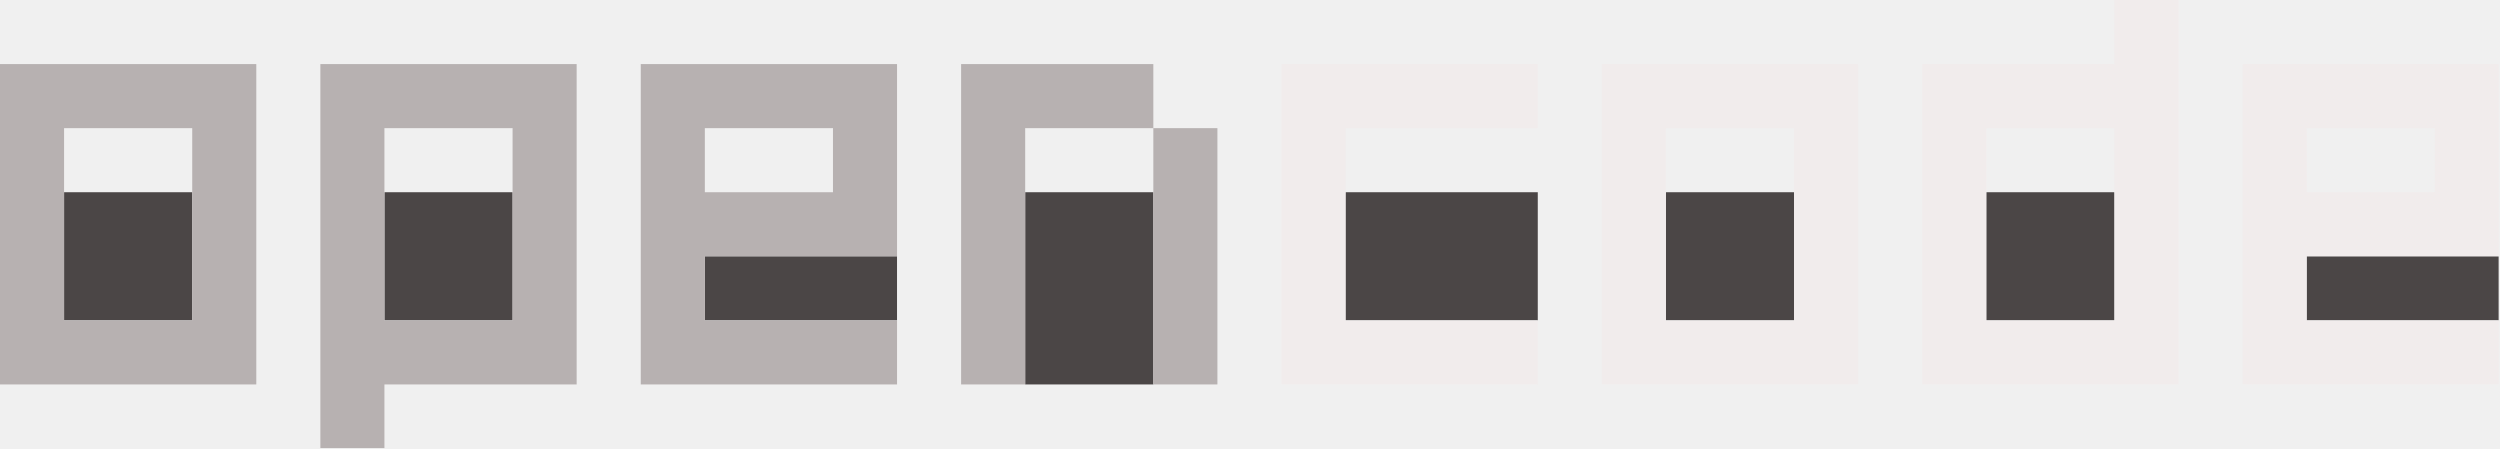
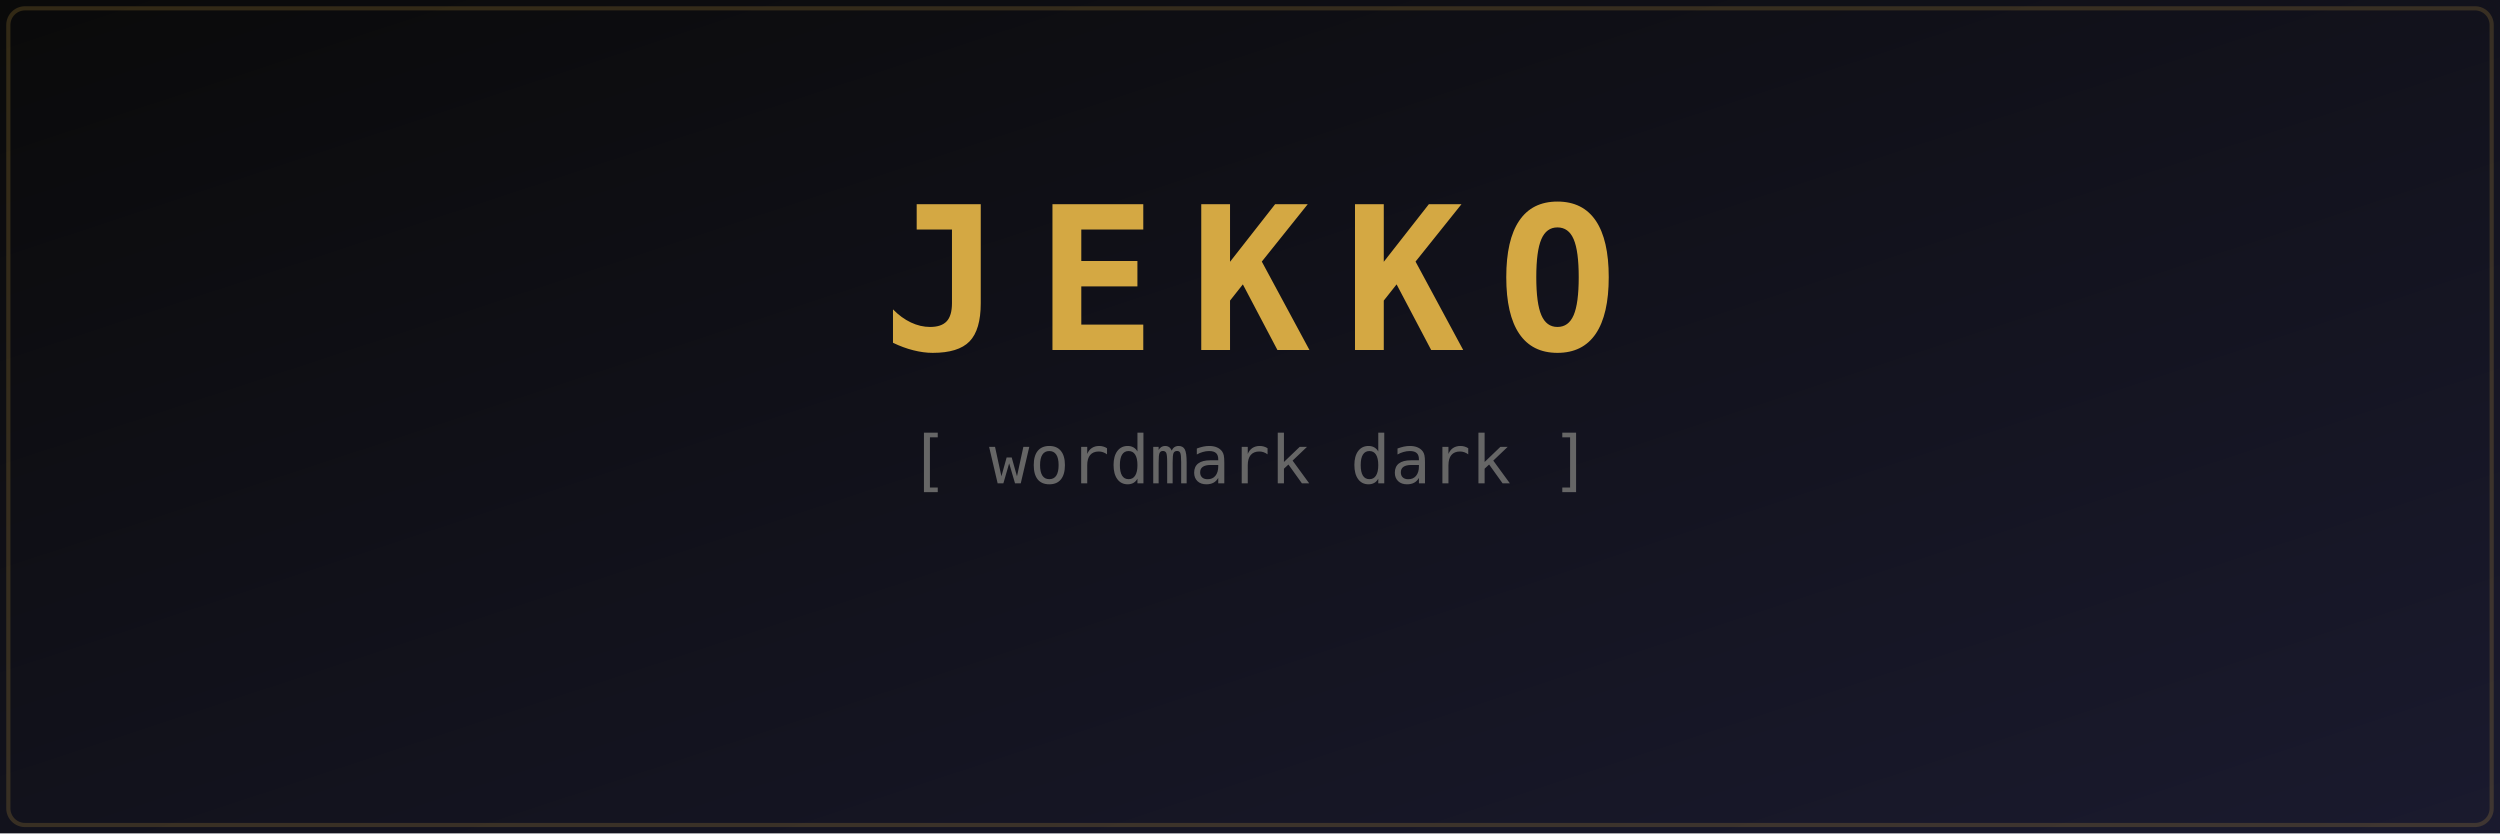
- <svg xmlns="http://www.w3.org/2000/svg" width="641" height="115" viewBox="0 0 641 115" fill="none">
-   <g clip-path="url(#clip0_1401_86292)">
-     <mask id="mask0_1401_86292" style="mask-type:luminance" maskUnits="userSpaceOnUse" x="0" y="0" width="641" height="115">
-       <path d="M640.714 0H0V115H640.714V0Z" fill="white" />
-     </mask>
-     <g mask="url(#mask0_1401_86292)">
-       <path d="M49.287 82.143H16.43V49.286H49.287V82.143Z" fill="#4B4646" />
-       <path d="M49.286 32.857H16.429V82.143H49.286V32.857ZM65.714 98.572H0V16.429H65.714V98.572Z" fill="#B7B1B1" />
-       <path d="M131.427 82.143H98.57V49.286H131.427V82.143Z" fill="#4B4646" />
-       <path d="M98.569 82.143H131.426V32.857H98.569V82.143ZM147.855 98.572H98.569V115H82.141V16.429H147.855V98.572Z" fill="#B7B1B1" />
-       <path d="M229.997 65.714V82.142H180.711V65.714H229.997Z" fill="#4B4646" />
-       <path d="M230.003 65.714H180.718V82.143H230.003V98.572H164.289V16.429H230.003V65.714ZM180.718 49.286H213.575V32.857H180.718V49.286Z" fill="#B7B1B1" />
-       <path d="M295.717 98.572H262.859V49.286H295.717V98.572Z" fill="#4B4646" />
-       <path d="M295.715 32.857H262.858V98.572H246.43V16.429H295.715V32.857ZM312.144 98.572H295.715V32.857H312.144V98.572Z" fill="#B7B1B1" />
-       <path d="M394.286 82.143H345V49.286H394.286V82.143Z" fill="#4B4646" />
-       <path d="M394.285 32.857H344.999V82.143H394.285V98.572H328.57V16.429H394.285V32.857Z" fill="#F1ECEC" />
-       <path d="M459.998 82.143H427.141V49.286H459.998V82.143Z" fill="#4B4646" />
-       <path d="M459.997 32.857H427.14V82.143H459.997V32.857ZM476.425 98.572H410.711V16.429H476.425V98.572Z" fill="#F1ECEC" />
-       <path d="M542.146 82.143H509.289V49.286H542.146V82.143Z" fill="#4B4646" />
-       <path d="M542.145 32.857H509.288V82.143H542.145V32.857ZM558.574 98.571H492.859V16.429H542.145V0H558.574V98.571Z" fill="#F1ECEC" />
-       <path d="M640.715 65.714V82.142H591.43V65.714H640.715Z" fill="#4B4646" />
-       <path d="M591.429 32.857V49.286H624.286V32.857H591.429ZM640.714 65.714H591.429V82.143H640.714V98.572H575V16.429H640.714V65.714Z" fill="#F1ECEC" />
-     </g>
-   </g>
+ <svg xmlns="http://www.w3.org/2000/svg" width="600" height="200" viewBox="0 0 600 200">
  <defs>
-     <clipPath id="clip0_1401_86292">
-       <rect width="640.714" height="115" fill="white" />
-     </clipPath>
+     <linearGradient id="bg" x1="0%" y1="0%" x2="100%" y2="100%">
+       <stop offset="0%" style="stop-color:#0a0a0a" />
+       <stop offset="100%" style="stop-color:#1a1a2e" />
+     </linearGradient>
  </defs>
+   <rect width="600" height="200" fill="url(#bg)" />
+   <text x="50%" y="42%" text-anchor="middle" font-family="monospace" font-size="48" font-weight="bold" fill="#d4a843" letter-spacing="8">JEKKO</text>
+   <text x="50%" y="58%" text-anchor="middle" font-family="monospace" font-size="16" fill="#666">[ wordmark dark ]</text>
+   <rect x="2" y="2" width="596" height="196" fill="none" stroke="#d4a843" stroke-width="1" stroke-opacity="0.2" rx="4" />
</svg>
